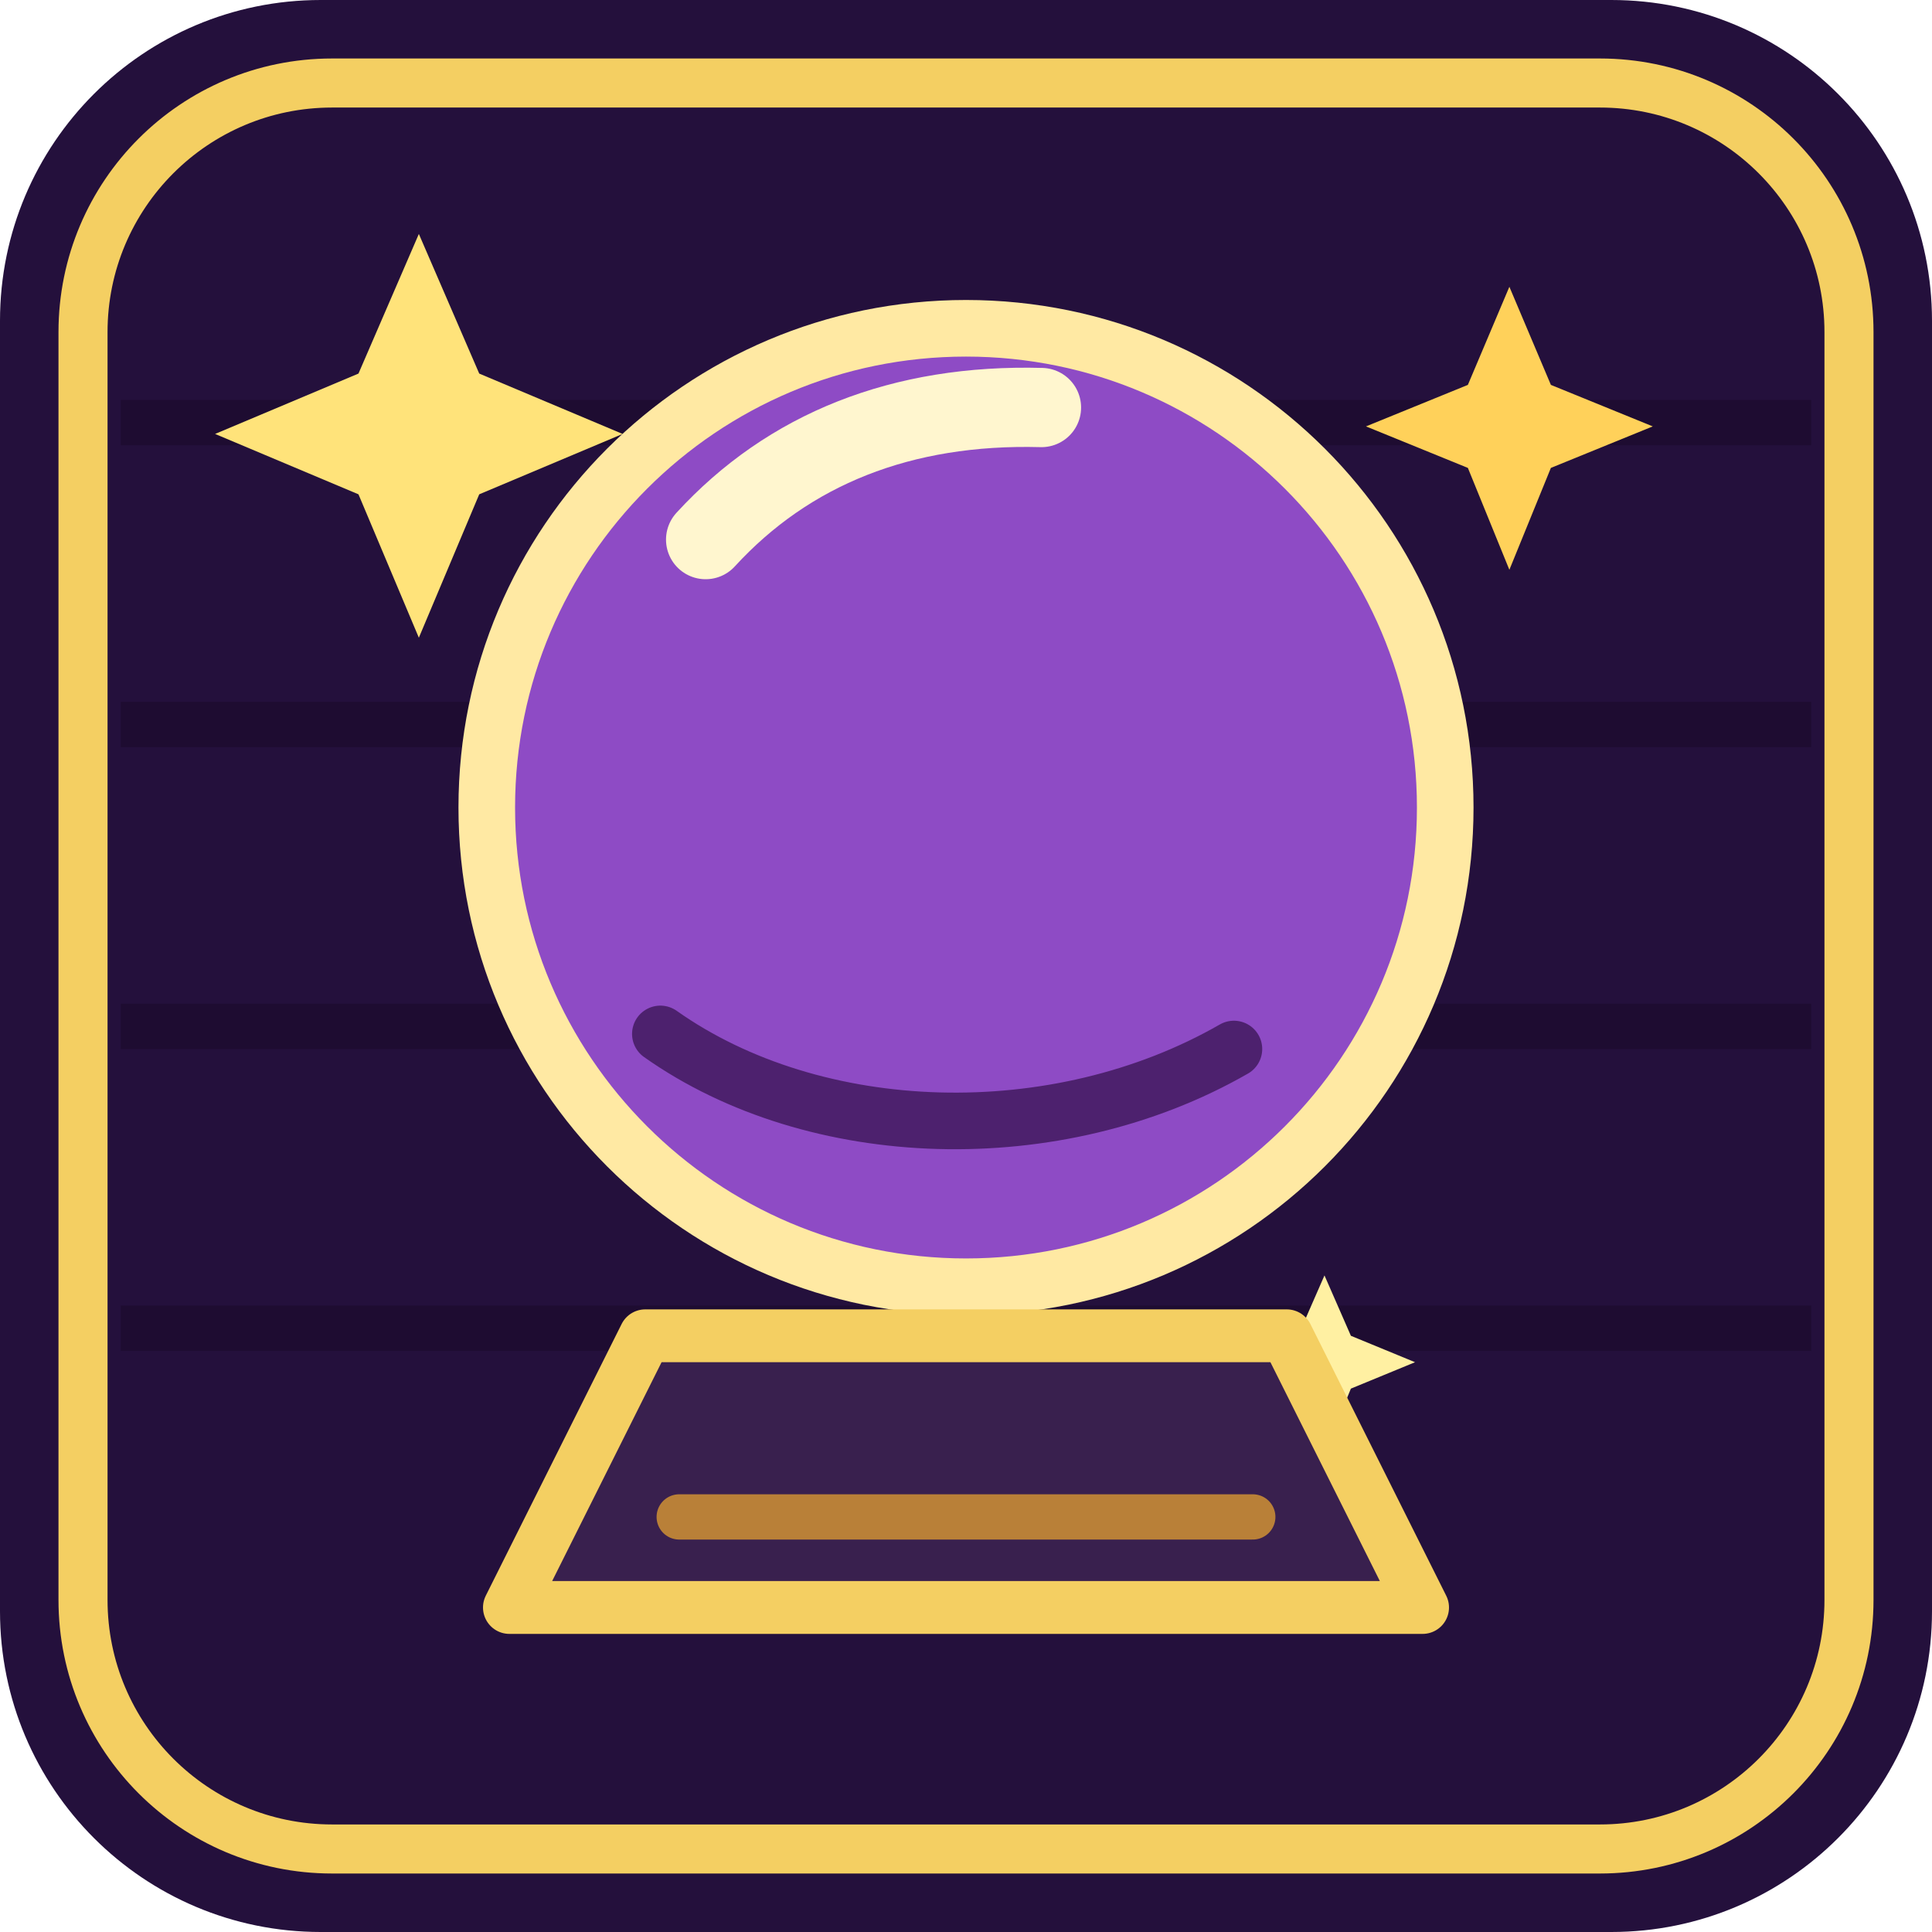
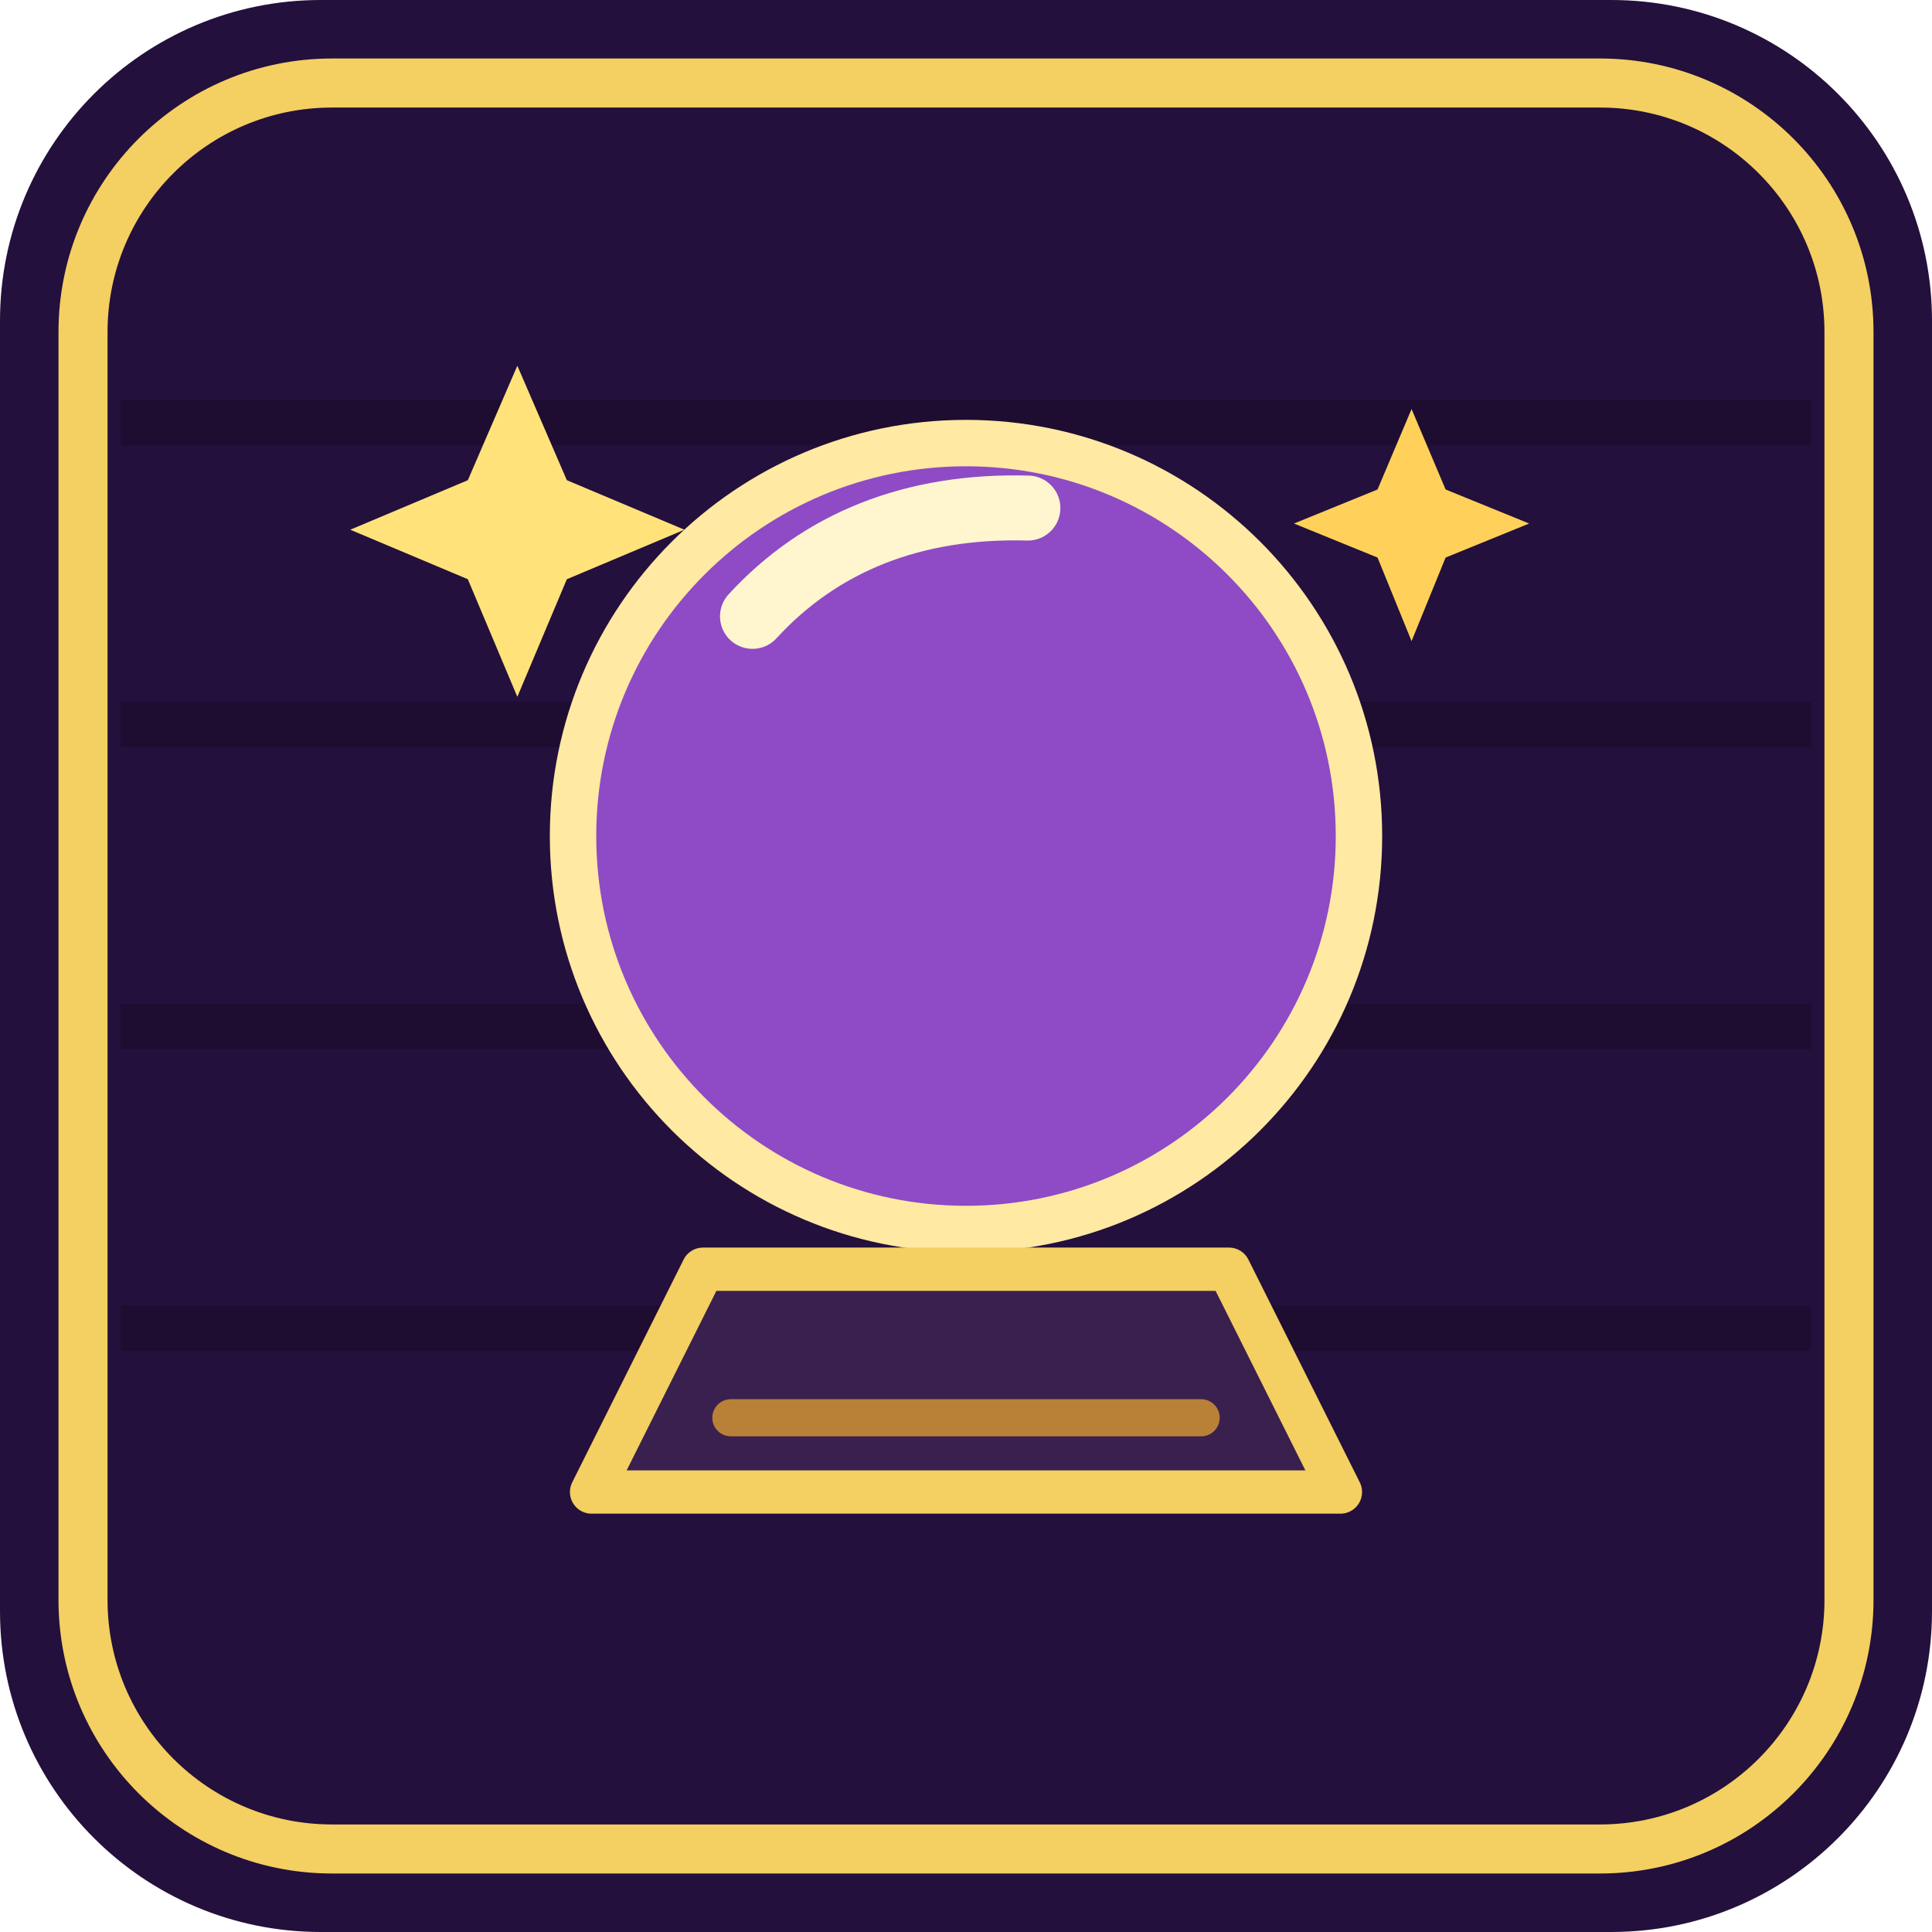
<svg xmlns="http://www.w3.org/2000/svg" viewBox="0 0 1024 1024">
  <rect width="1024" height="1024" rx="170" fill="#24103c" />
  <path d="M64 224h896M64 384h896M64 544h896M64 704h896" stroke="#160723" stroke-width="24" opacity=".45" />
  <rect x="44" y="44" width="936" height="936" rx="132" fill="none" stroke="#f4cf62" stroke-width="26" />
-   <path d="M222 124 254 198 330 230 254 262 222 338 190 262 114 230 190 198Z" fill="#ffe37a" />
-   <path d="M800 152 822 204 876 226 822 248 800 302 778 248 724 226 778 204Z" fill="#ffd15a" />
-   <path d="M702 676 716 708 750 722 716 736 702 770 688 736 654 722 688 708Z" fill="#fff0a2" />
-   <circle cx="512" cy="428" r="254" fill="#8e4bc5" stroke="#ffe9a3" stroke-width="30" />
-   <path d="M374 286c44-48 104-72 178-70" fill="none" stroke="#fff6cf" stroke-width="42" stroke-linecap="round" />
-   <path d="M350 548c82 58 210 62 304 8" fill="none" stroke="#321049" stroke-width="30" stroke-linecap="round" opacity=".7" />
-   <path d="M342 708h340l72 144H270z" fill="#39204e" stroke="#f4cf62" stroke-width="28" stroke-linejoin="round" />
-   <path d="M360 804h304" stroke="#b98038" stroke-width="24" stroke-linecap="round" />
+   <g transform="translate(512 512) scale(.82) translate(-512 -512)">
+     <path d="M222 124 254 198 330 230 254 262 222 338 190 262 114 230 190 198Z" fill="#ffe37a" />
+     <path d="M800 152 822 204 876 226 822 248 800 302 778 248 724 226 778 204Z" fill="#ffd15a" />
+     <circle cx="512" cy="428" r="254" fill="#8e4bc5" stroke="#ffe9a3" stroke-width="30" />
+     <path d="M374 286c44-48 104-72 178-70" fill="none" stroke="#fff6cf" stroke-width="42" stroke-linecap="round" />
+     <path d="M342 708h340l72 144H270z" fill="#39204e" stroke="#f4cf62" stroke-width="28" stroke-linejoin="round" />
+     <path d="M360 804h304" stroke="#b98038" stroke-width="24" stroke-linecap="round" />
+   </g>
</svg>
